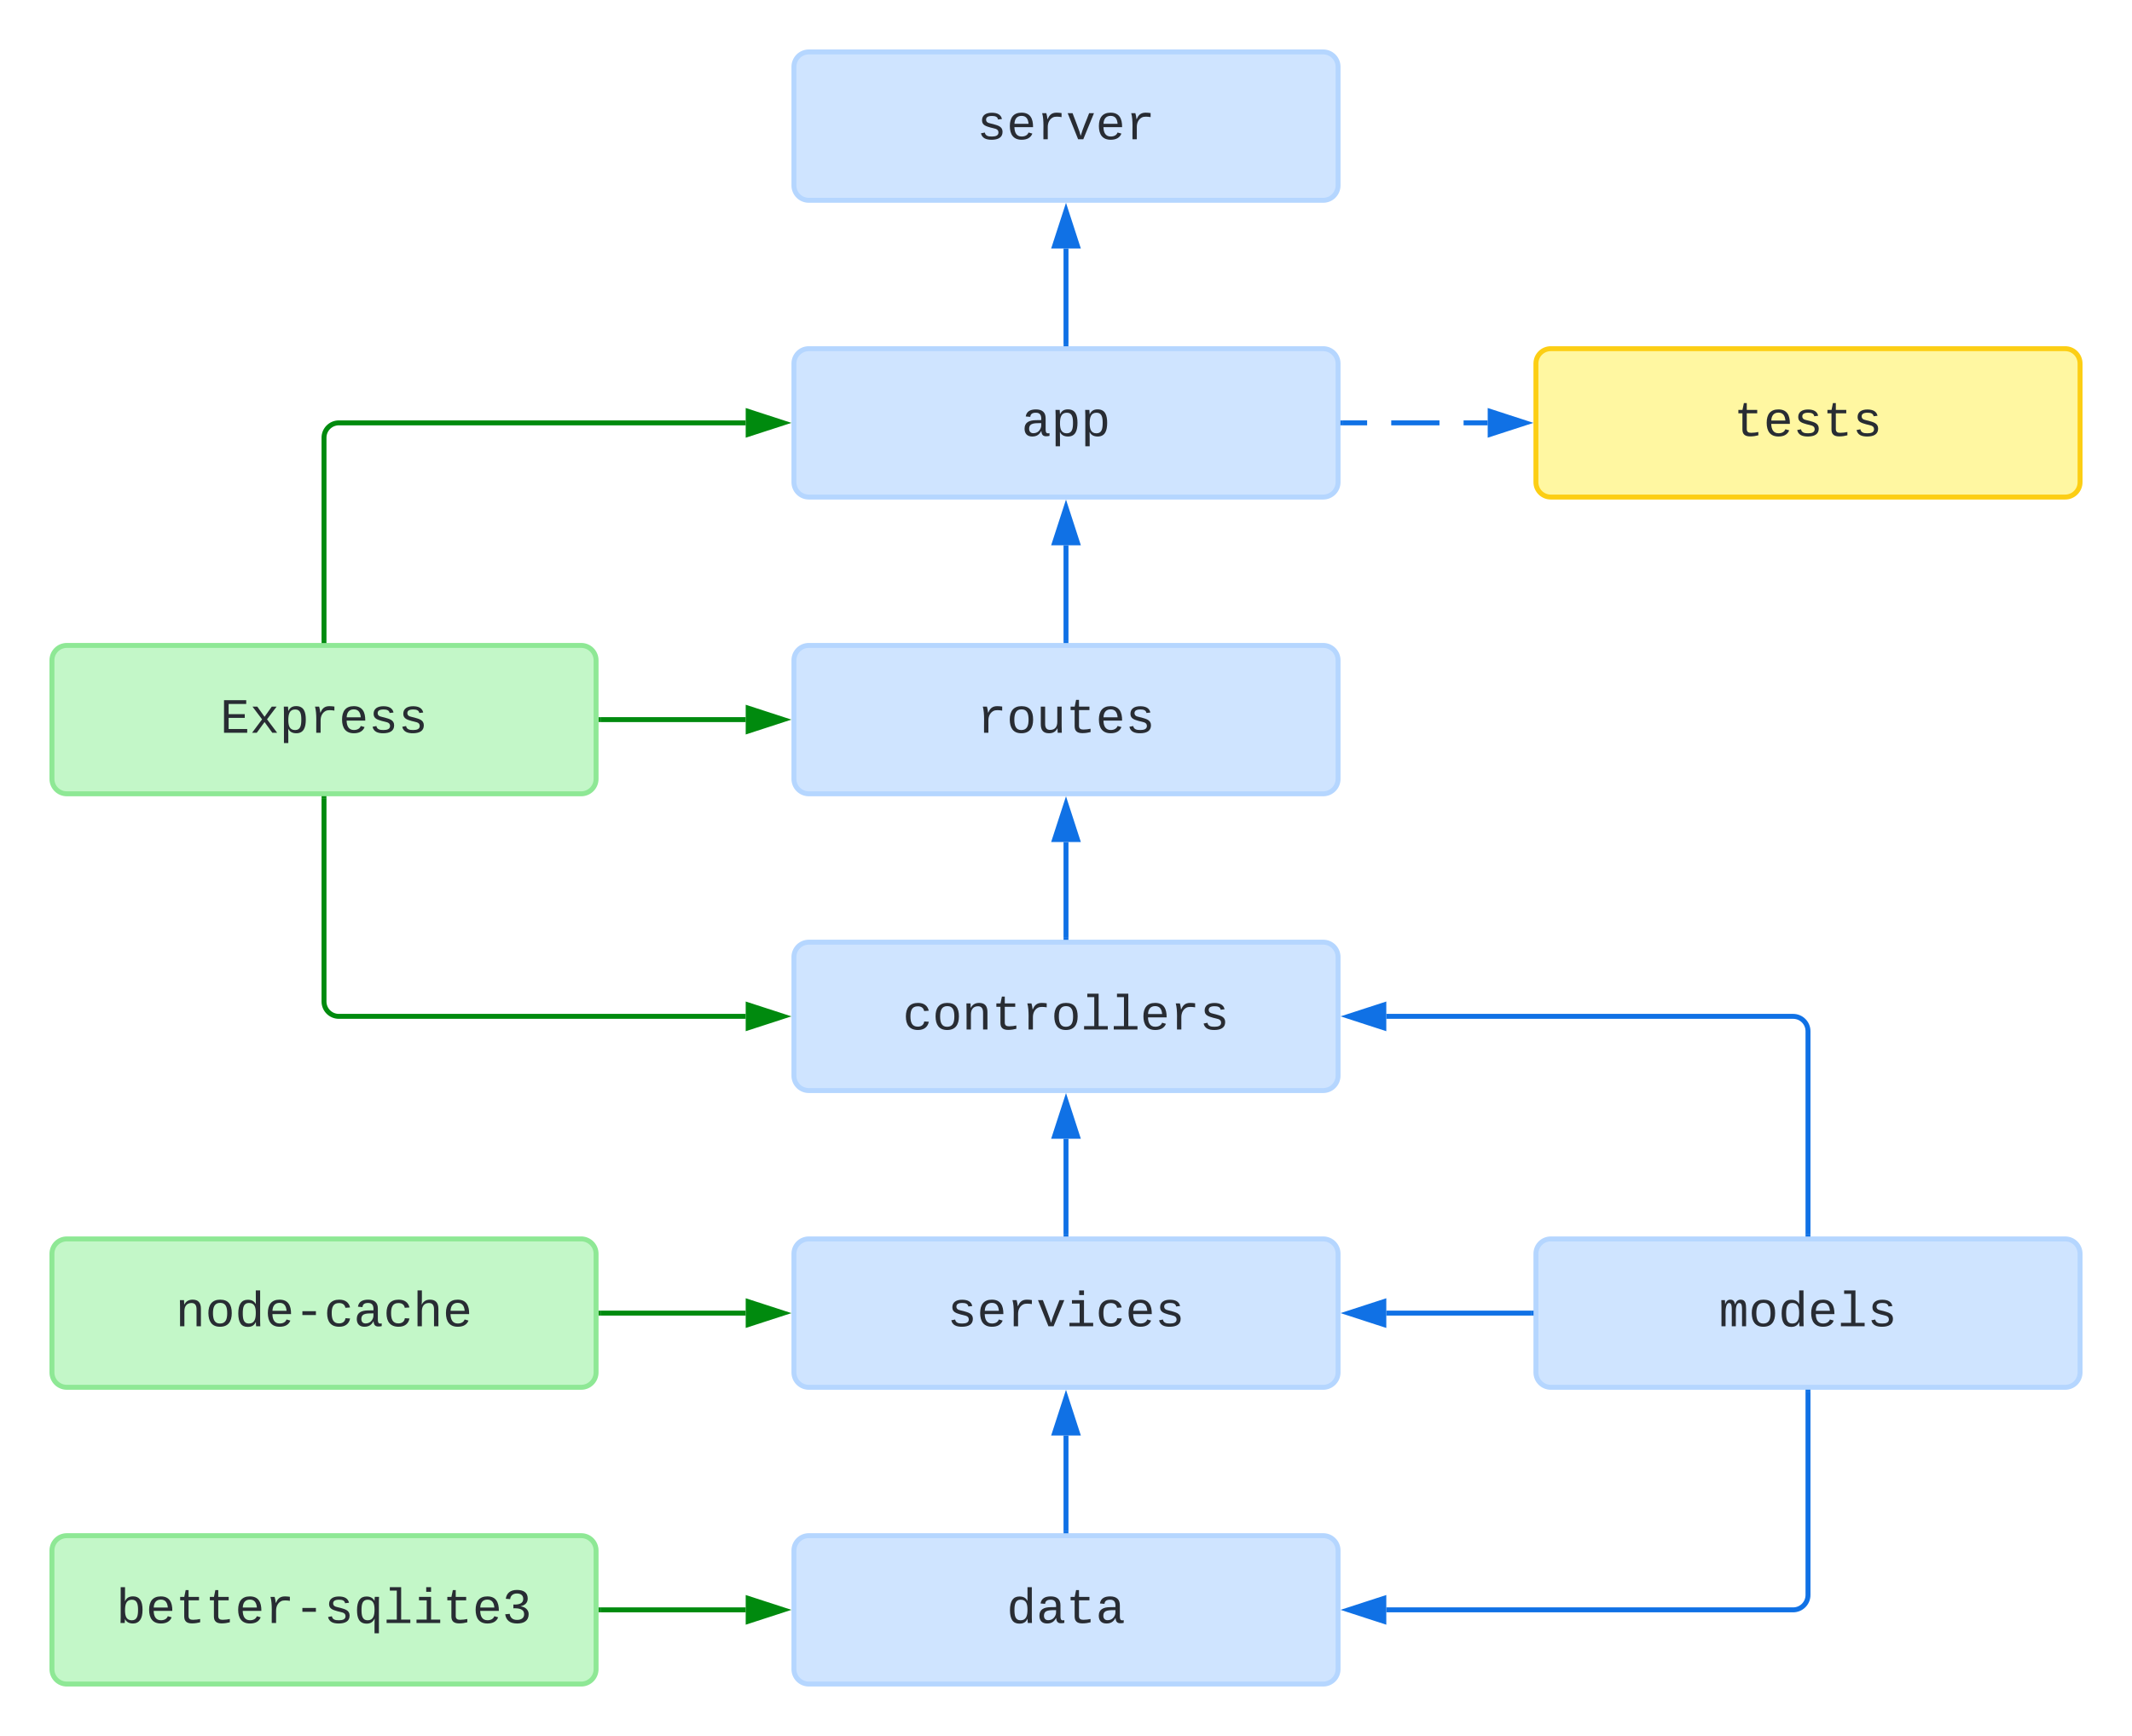
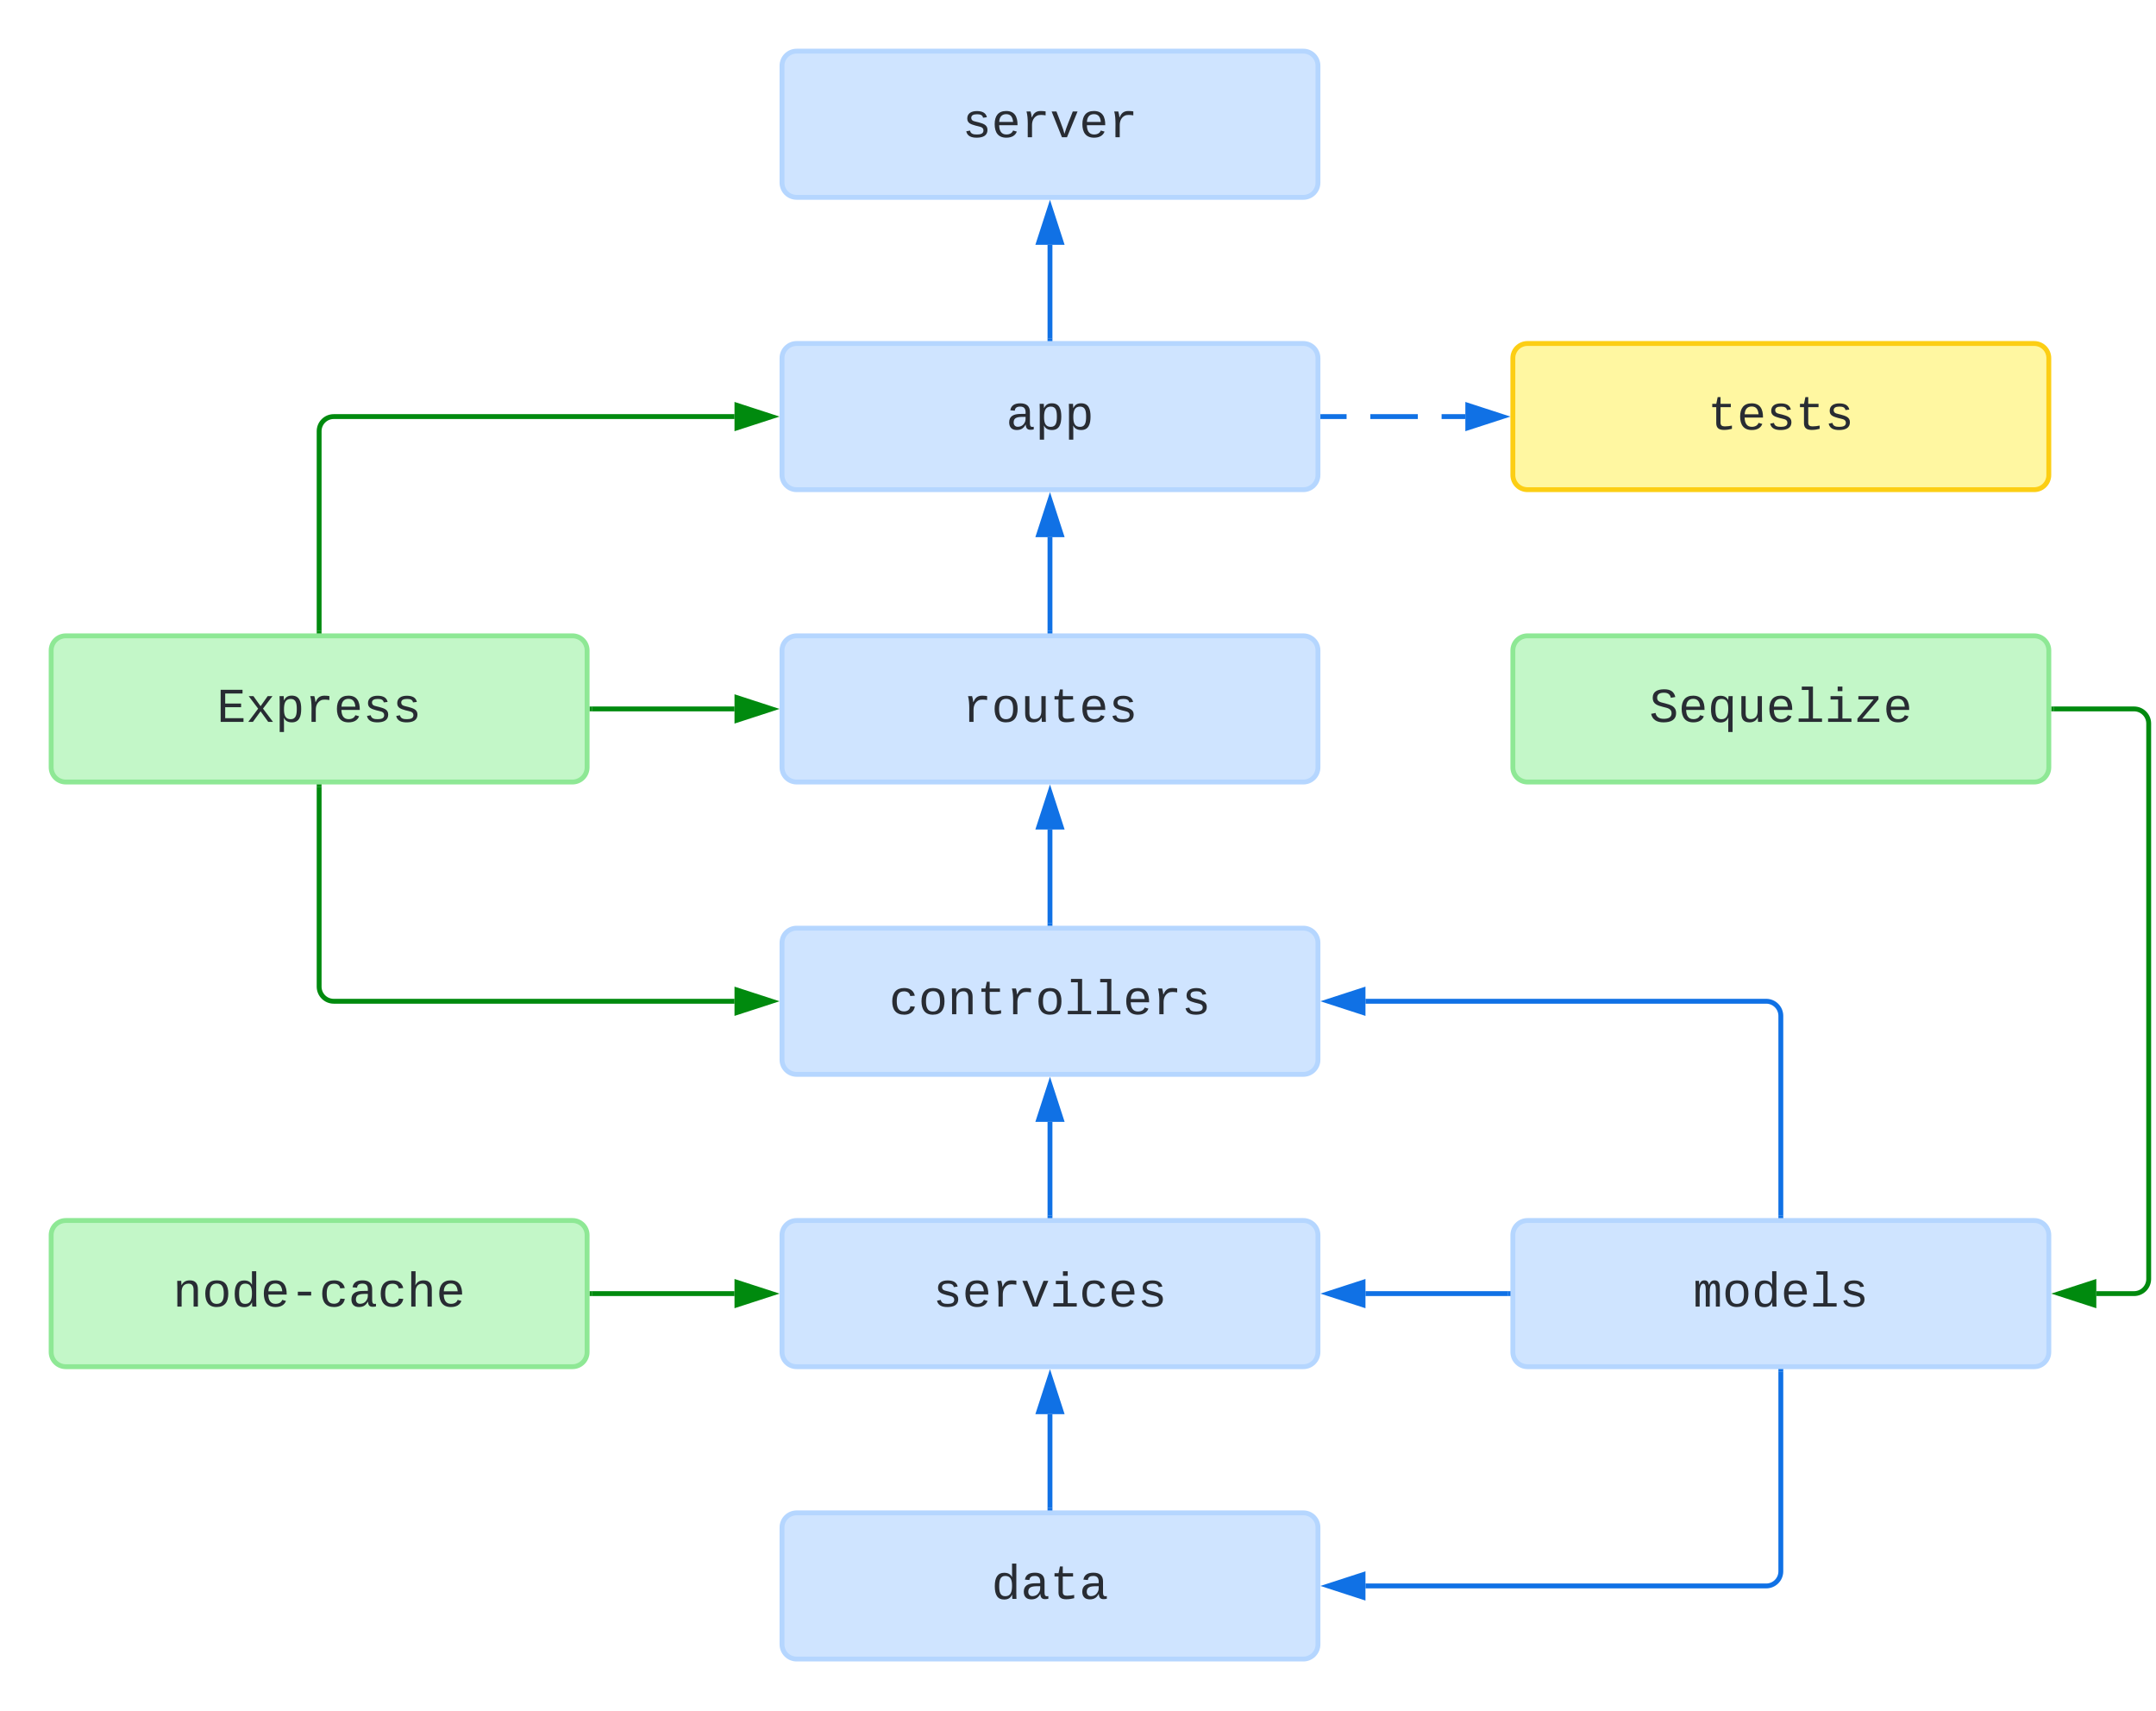
- <svg xmlns="http://www.w3.org/2000/svg" xmlns:ns1="lucid" xmlns:xlink="http://www.w3.org/1999/xlink" width="862" height="702">
+ <svg xmlns="http://www.w3.org/2000/svg" xmlns:ns1="lucid" xmlns:xlink="http://www.w3.org/1999/xlink" width="885" height="702">
  <g transform="translate(261 221)" ns1:page-tab-id="0_0">
    <path d="M60 46a6 6 0 0 1 6-6h208a6 6 0 0 1 6 6v48a6 6 0 0 1-6 6H66a6 6 0 0 1-6-6z" stroke="#b5d6ff" stroke-width="2" fill="#cfe4ff" />
    <use xlink:href="#a" transform="matrix(1,0,0,1,68,48) translate(65.99414 27.32227)" />
    <path d="M360 286a6 6 0 0 1 6-6h208a6 6 0 0 1 6 6v48a6 6 0 0 1-6 6H366a6 6 0 0 1-6-6z" stroke="#b5d6ff" stroke-width="2" fill="#cfe4ff" />
    <use xlink:href="#b" transform="matrix(1,0,0,1,368,288) translate(65.99414 27.32227)" />
    <path d="M60-194a6 6 0 0 1 6-6h208a6 6 0 0 1 6 6v48a6 6 0 0 1-6 6H66a6 6 0 0 1-6-6z" stroke="#b5d6ff" stroke-width="2" fill="#cfe4ff" />
    <use xlink:href="#c" transform="matrix(1,0,0,1,68,-192) translate(65.99414 27.32227)" />
    <path d="M60 166a6 6 0 0 1 6-6h208a6 6 0 0 1 6 6v48a6 6 0 0 1-6 6H66a6 6 0 0 1-6-6z" stroke="#b5d6ff" stroke-width="2" fill="#cfe4ff" />
    <use xlink:href="#d" transform="matrix(1,0,0,1,68,168) translate(35.98926 27.32227)" />
    <path d="M60-74a6 6 0 0 1 6-6h208a6 6 0 0 1 6 6v48a6 6 0 0 1-6 6H66a6 6 0 0 1-6-6z" stroke="#b5d6ff" stroke-width="2" fill="#cfe4ff" />
    <use xlink:href="#e" transform="matrix(1,0,0,1,68,-72) translate(83.99707 27.32227)" />
    <path d="M170-82v-38.5" stroke="#1071e5" stroke-width="2" fill="none" />
    <path d="M170.97-81h-1.94v-1.03h1.94z" stroke="#1071e5" stroke-width=".05" fill="#1071e5" />
    <path d="M170-135.76l4.63 14.26h-9.26z" stroke="#1071e5" stroke-width="2" fill="#1071e5" />
    <path d="M170 38V-.5" stroke="#1071e5" stroke-width="2" fill="none" />
    <path d="M170.97 39h-1.94v-1.03h1.94z" stroke="#1071e5" stroke-width=".05" fill="#1071e5" />
    <path d="M170-15.76l4.63 14.26h-9.26z" stroke="#1071e5" stroke-width="2" fill="#1071e5" />
-     <path d="M-18 430h58.5" stroke="#008a0e" stroke-width="2" fill="none" />
-     <path d="M-17.97 430.98H-19v-1.96h1.03z" stroke="#008a0e" stroke-width=".05" fill="#008a0e" />
-     <path d="M55.76 430l-14.26 4.63v-9.26z" stroke="#008a0e" stroke-width="2" fill="#008a0e" />
+     <path d="M582 70h33a6 6 0 0 1 6 6v228a6 6 0 0 1-6 6h-15.5" stroke="#008a0e" stroke-width="2" fill="none" />
+     <path d="M582.03 70.97H581v-1.94h1.03z" stroke="#008a0e" stroke-width=".05" fill="#008a0e" />
+     <path d="M584.24 310l14.26-4.63v9.26z" stroke="#008a0e" stroke-width="2" fill="#008a0e" />
    <path d="M470 342v82a6 6 0 0 1-6 6H299.5" stroke="#1071e5" stroke-width="2" fill="none" />
    <path d="M470.98 342.03h-1.96V341h1.96z" stroke="#1071e5" stroke-width=".05" fill="#1071e5" />
    <path d="M284.24 430l14.26-4.63v9.26z" stroke="#1071e5" stroke-width="2" fill="#1071e5" />
-     <path d="M-240 406a6 6 0 0 1 6-6h208a6 6 0 0 1 6 6v48a6 6 0 0 1-6 6h-208a6 6 0 0 1-6-6z" stroke="#8ee895" stroke-width="2" fill="#c3f7c8" />
-     <use xlink:href="#f" transform="matrix(1,0,0,1,-232,408) translate(17.98633 27.32227)" />
+     <path d="M360 46a6 6 0 0 1 6-6h208a6 6 0 0 1 6 6v48a6 6 0 0 1-6 6H366a6 6 0 0 1-6-6z" stroke="#8ee895" stroke-width="2" fill="#c3f7c8" />
+     <use xlink:href="#f" transform="matrix(1,0,0,1,368,48) translate(47.99121 27.32227)" />
    <path d="M-18 70h58.5" stroke="#008a0e" stroke-width="2" fill="none" />
    <path d="M-17.97 70.97H-19v-1.94h1.03z" stroke="#008a0e" stroke-width=".05" fill="#008a0e" />
    <path d="M55.76 70L41.5 74.64v-9.28z" stroke="#008a0e" stroke-width="2" fill="#008a0e" />
    <path d="M-240 46a6 6 0 0 1 6-6h208a6 6 0 0 1 6 6v48a6 6 0 0 1-6 6h-208a6 6 0 0 1-6-6z" stroke="#8ee895" stroke-width="2" fill="#c3f7c8" />
    <use xlink:href="#g" transform="matrix(1,0,0,1,-232,48) translate(59.99316 27.32227)" />
    <path d="M170 158v-38.5" stroke="#1071e5" stroke-width="2" fill="none" />
    <path d="M170.97 159h-1.94v-1.03h1.94z" stroke="#1071e5" stroke-width=".05" fill="#1071e5" />
    <path d="M170 104.24l4.63 14.26h-9.26z" stroke="#1071e5" stroke-width="2" fill="#1071e5" />
    <path d="M60 406a6 6 0 0 1 6-6h208a6 6 0 0 1 6 6v48a6 6 0 0 1-6 6H66a6 6 0 0 1-6-6z" stroke="#b5d6ff" stroke-width="2" fill="#cfe4ff" />
    <use xlink:href="#h" transform="matrix(1,0,0,1,68,408) translate(77.99609 27.32227)" />
    <path d="M170 398v-38.5" stroke="#1071e5" stroke-width="2" fill="none" />
    <path d="M170.97 399h-1.94v-1.03h1.94z" stroke="#1071e5" stroke-width=".05" fill="#1071e5" />
    <path d="M170 344.24l4.63 14.26h-9.26z" stroke="#1071e5" stroke-width="2" fill="#1071e5" />
    <path d="M470 278v-82a6 6 0 0 0-6-6H299.5" stroke="#1071e5" stroke-width="2" fill="none" />
    <path d="M470.98 279h-1.96v-1.03h1.96z" stroke="#1071e5" stroke-width=".05" fill="#1071e5" />
    <path d="M284.24 190l14.26-4.63v9.26z" stroke="#1071e5" stroke-width="2" fill="#1071e5" />
    <path d="M360-74a6 6 0 0 1 6-6h208a6 6 0 0 1 6 6v48a6 6 0 0 1-6 6H366a6 6 0 0 1-6-6z" stroke="#fcce14" stroke-width="2" fill="#fff7a1" />
    <use xlink:href="#i" transform="matrix(1,0,0,1,368,-72) translate(71.99512 27.32227)" />
    <path d="M282-50h9.75m9.75 0H321m9.75 0h9.75" stroke="#1071e5" stroke-width="2" fill="none" />
    <path d="M282.03-49.02H281v-1.95h1.03z" stroke="#1071e5" stroke-width=".05" fill="#1071e5" />
    <path d="M355.76-50l-14.26 4.63v-9.27z" stroke="#1071e5" stroke-width="2" fill="#1071e5" />
    <path d="M-130 102v82a6 6 0 0 0 6 6H40.5" stroke="#008a0e" stroke-width="2" fill="none" />
    <path d="M-129.03 102.03h-1.94V101h1.94z" stroke="#008a0e" stroke-width=".05" fill="#008a0e" />
    <path d="M55.76 190l-14.26 4.63v-9.26z" stroke="#008a0e" stroke-width="2" fill="#008a0e" />
    <path d="M-130 38v-82a6 6 0 0 1 6-6H40.5" stroke="#008a0e" stroke-width="2" fill="none" />
    <path d="M-129.03 39h-1.94v-1.03h1.94z" stroke="#008a0e" stroke-width=".05" fill="#008a0e" />
    <path d="M55.76-50L41.5-45.37v-9.27z" stroke="#008a0e" stroke-width="2" fill="#008a0e" />
    <path d="M60 286a6 6 0 0 1 6-6h208a6 6 0 0 1 6 6v48a6 6 0 0 1-6 6H66a6 6 0 0 1-6-6z" stroke="#b5d6ff" stroke-width="2" fill="#cfe4ff" />
    <use xlink:href="#j" transform="matrix(1,0,0,1,68,288) translate(53.99219 27.32227)" />
    <path d="M170 278v-38.5" stroke="#1071e5" stroke-width="2" fill="none" />
    <path d="M170.97 279h-1.94v-1.03h1.94z" stroke="#1071e5" stroke-width=".05" fill="#1071e5" />
    <path d="M170 224.24l4.63 14.26h-9.26z" stroke="#1071e5" stroke-width="2" fill="#1071e5" />
    <path d="M358 310h-58.5" stroke="#1071e5" stroke-width="2" fill="none" />
    <path d="M359 310.98h-1.03v-1.96H359z" stroke="#1071e5" stroke-width=".05" fill="#1071e5" />
    <path d="M284.24 310l14.26-4.63v9.26z" stroke="#1071e5" stroke-width="2" fill="#1071e5" />
    <path d="M-18 310h58.5" stroke="#008a0e" stroke-width="2" fill="none" />
    <path d="M-17.97 310.98H-19v-1.96h1.03z" stroke="#008a0e" stroke-width=".05" fill="#008a0e" />
    <path d="M55.76 310l-14.26 4.63v-9.26z" stroke="#008a0e" stroke-width="2" fill="#008a0e" />
    <path d="M-240 286a6 6 0 0 1 6-6h208a6 6 0 0 1 6 6v48a6 6 0 0 1-6 6h-208a6 6 0 0 1-6-6z" stroke="#8ee895" stroke-width="2" fill="#c3f7c8" />
    <use xlink:href="#k" transform="matrix(1,0,0,1,-232,288) translate(41.99023 27.32227)" />
    <defs>
      <path fill="#282c33" d="M839-1102c70 0 148 7 206 17v167c-112-18-268-36-363 15-129 69-208 203-208 395V0H294c-10-367 32-789-52-1082h171c21 75 41 161 48 250h5c67-152 152-270 373-270" id="l" />
      <path fill="#282c33" d="M615-1102c343 0 484 203 482 560-1 347-147 562-488 562-336 0-475-219-479-562-4-349 156-560 485-560zm-8 989c240 0 301-180 301-429 0-245-55-427-290-427-236 0-299 181-299 427 0 243 61 429 288 429" id="m" />
      <path fill="#282c33" d="M528 20c-247 0-343-132-343-381v-721h180v686c-4 177 45 284 224 277 194-8 279-136 279-336v-627h181c3 360-6 732 6 1082H885c-4-54-7-126-8-185h-3C809-64 714 20 528 20" id="n" />
      <path fill="#282c33" d="M682 16c-209 0-323-80-324-285v-671H190v-142h170l58-282h120v282h432v142H538v652c2 114 60 155 182 155 106 0 209-16 297-34v137C921-4 806 16 682 16" id="o" />
      <path fill="#282c33" d="M617-1102c355 0 481 238 477 599H322c5 222 84 388 301 388 144 0 244-59 284-166l158 45C1002-72 854 20 623 20c-342 0-490-220-490-568 0-346 151-554 484-554zm291 461c-18-192-90-328-289-328-194 0-287 128-295 328h584" id="p" />
      <path fill="#282c33" d="M873-819c-18-114-119-146-250-146-163 0-245 50-245 151 0 151 170 148 294 185 182 54 388 94 388 320 0 240-189 325-439 329-245 4-410-69-454-268l159-31c24 133 136 168 295 165 144-2 270-31 270-171 0-164-195-160-331-202-167-52-350-87-350-299 0-218 173-315 413-313 220 2 373 77 412 260" id="q" />
      <g id="a">
        <use transform="matrix(0.009765625,0,0,0.009765625,0,0)" xlink:href="#l" />
        <use transform="matrix(0.009765625,0,0,0.009765625,12.00195,0)" xlink:href="#m" />
        <use transform="matrix(0.009765625,0,0,0.009765625,24.00391,0)" xlink:href="#n" />
        <use transform="matrix(0.009765625,0,0,0.009765625,36.00586,0)" xlink:href="#o" />
        <use transform="matrix(0.009765625,0,0,0.009765625,48.00781,0)" xlink:href="#p" />
        <use transform="matrix(0.009765625,0,0,0.009765625,60.00977,0)" xlink:href="#q" />
      </g>
      <path fill="#282c33" d="M904-1102c199 0 220 177 220 381V0H956v-686c-3-114 0-215-60-264-70-33-125-4-158 71-26 56-39 140-39 252V0H531v-686c-3-114-1-215-61-264-78-41-136 24-157 84-24 69-39 159-39 259V0H105c-3-360 6-732-6-1082h149c6 50 3 123 8 175 36-100 83-195 216-195 135 0 166 79 196 196 42-105 93-196 236-196" id="r" />
      <path fill="#282c33" d="M865-914c-3-187-2-380-2-570h180v1261c0 76 1 155 6 223H877c-8-49-9-116-10-174h-5C801-44 708 26 530 26c-135 0-234-46-297-139s-95-232-95-419c0-377 131-566 392-566 176 0 271 63 335 184zm-286-51c-222 0-255 197-255 427 0 229 31 425 253 425 237 0 286-195 286-441 0-238-52-411-284-411" id="s" />
      <path fill="#282c33" d="M736-142h380V0H134v-142h422v-1200H267v-142h469v1342" id="t" />
      <g id="b">
        <use transform="matrix(0.009765625,0,0,0.009765625,0,0)" xlink:href="#r" />
        <use transform="matrix(0.009765625,0,0,0.009765625,12.00195,0)" xlink:href="#m" />
        <use transform="matrix(0.009765625,0,0,0.009765625,24.00391,0)" xlink:href="#s" />
        <use transform="matrix(0.009765625,0,0,0.009765625,36.00586,0)" xlink:href="#p" />
        <use transform="matrix(0.009765625,0,0,0.009765625,48.00781,0)" xlink:href="#t" />
        <use transform="matrix(0.009765625,0,0,0.009765625,60.00977,0)" xlink:href="#q" />
      </g>
      <path fill="#282c33" d="M715 0H502L69-1082h202c94 253 197 500 285 758 19 57 36 126 52 183 96-335 234-626 350-941h201" id="u" />
      <g id="c">
        <use transform="matrix(0.009765625,0,0,0.009765625,0,0)" xlink:href="#q" />
        <use transform="matrix(0.009765625,0,0,0.009765625,12.00195,0)" xlink:href="#p" />
        <use transform="matrix(0.009765625,0,0,0.009765625,24.00391,0)" xlink:href="#l" />
        <use transform="matrix(0.009765625,0,0,0.009765625,36.00586,0)" xlink:href="#u" />
        <use transform="matrix(0.009765625,0,0,0.009765625,48.00781,0)" xlink:href="#p" />
        <use transform="matrix(0.009765625,0,0,0.009765625,60.00977,0)" xlink:href="#l" />
      </g>
      <path fill="#282c33" d="M631 20c-350 0-501-215-501-562 0-355 162-560 502-560 250 0 399 118 446 323l-192 14c-23-124-109-196-262-196-242 0-305 171-305 415 1 245 61 427 304 427 151 0 248-77 267-215l190 12C1039-107 883 20 631 20" id="v" />
      <path fill="#282c33" d="M706-1102c241 0 344 136 343 381V0H868v-695c1-168-57-273-220-268-190 6-283 138-283 336V0H185c-3-360 6-732-6-1082h170c4 54 7 126 8 185h3c63-121 164-204 346-205" id="w" />
      <g id="d">
        <use transform="matrix(0.009765625,0,0,0.009765625,0,0)" xlink:href="#v" />
        <use transform="matrix(0.009765625,0,0,0.009765625,12.00195,0)" xlink:href="#m" />
        <use transform="matrix(0.009765625,0,0,0.009765625,24.00391,0)" xlink:href="#w" />
        <use transform="matrix(0.009765625,0,0,0.009765625,36.00586,0)" xlink:href="#o" />
        <use transform="matrix(0.009765625,0,0,0.009765625,48.00781,0)" xlink:href="#l" />
        <use transform="matrix(0.009765625,0,0,0.009765625,60.00977,0)" xlink:href="#m" />
        <use transform="matrix(0.009765625,0,0,0.009765625,72.01172,0)" xlink:href="#t" />
        <use transform="matrix(0.009765625,0,0,0.009765625,84.01367,0)" xlink:href="#t" />
        <use transform="matrix(0.009765625,0,0,0.009765625,96.01562,0)" xlink:href="#p" />
        <use transform="matrix(0.009765625,0,0,0.009765625,108.0176,0)" xlink:href="#l" />
        <use transform="matrix(0.009765625,0,0,0.009765625,120.0195,0)" xlink:href="#q" />
      </g>
      <path fill="#282c33" d="M1000-272c3 95 12 159 101 161 21 0 41-3 59-7V-6c-44 10-86 16-139 16-141 2-191-84-197-217h-6C748-76 648 20 446 20c-207 0-318-120-318-322 0-266 194-348 454-354l236-4c12-191-40-305-222-305-140 0-220 47-232 172l-188-17c33-204 181-292 423-292 255 0 401 118 401 364v466zm-683-27c0 109 63 184 175 182 166-3 259-96 306-217 24-65 20-120 20-200-232 7-501-28-501 235" id="x" />
      <path fill="#282c33" d="M698-1104c312 3 392 244 392 558 0 315-82 566-392 566-169 0-277-65-331-184h-5c8 188 2 394 4 589H185V-858c0-76-1-156-6-224h175c6 52 9 120 10 178h4c58-122 150-202 330-200zm-49 991c225 0 255-203 255-433 0-225-32-419-253-419-236 0-285 192-285 441 0 237 53 411 283 411" id="y" />
      <g id="e">
        <use transform="matrix(0.009765625,0,0,0.009765625,0,0)" xlink:href="#x" />
        <use transform="matrix(0.009765625,0,0,0.009765625,12.00195,0)" xlink:href="#y" />
        <use transform="matrix(0.009765625,0,0,0.009765625,24.00391,0)" xlink:href="#y" />
      </g>
-       <path fill="#282c33" d="M365-904c58-129 161-200 334-200 130 0 228 46 293 138s98 233 98 420c0 189-34 331-102 425S824 20 698 20c-170 0-275-64-336-184 0 55-3 116-9 164H179c5-68 6-147 6-223v-1261h180c-2 193 4 394-4 580h4zm283 791c221 0 256-197 256-427 0-229-34-425-254-425-236 0-285 195-285 441 0 237 53 411 283 411" id="z" />
-       <path fill="#282c33" d="M334-464v-160h560v160H334" id="A" />
-       <path fill="#282c33" d="M530 26c-303-6-392-228-392-558 0-187 33-329 98-424s162-142 293-142c178 0 273 69 334 184 1-56 3-122 12-169h175c-6 88-6 180-6 282V425H863c1-202-4-411 4-607h-2C805-59 713 29 530 26zm47-139c234 0 286-193 286-441 0-238-55-411-284-411-223 0-255 198-255 427 0 227 33 425 253 425" id="B" />
-       <path fill="#282c33" d="M745-142h380V0H143v-142h422v-798H246v-142h499v940zM545-1292v-192h200v192H545" id="C" />
-       <path fill="#282c33" d="M1060-1016c0 191-128 285-295 323v4c154 18 262 91 313 209 14 35 21 72 21 110 0 277-194 390-478 390-292 0-457-129-493-382l186-17c24 161 121 250 307 250 172 1 298-80 291-247-8-208-220-239-446-233v-156c217 9 409-34 409-232 0-152-102-225-264-225-159 0-264 88-278 233l-181-14c33-239 196-367 461-367 264 0 447 102 447 354" id="D" />
+       <path fill="#282c33" d="M614-1226c-167 1-283 53-283 213 0 183 186 193 334 234 230 63 463 120 463 409 0 286-219 387-518 390C309 23 131-98 79-338l185-37c34 165 149 248 351 246 184-2 324-58 324-238 0-203-207-221-372-266-210-57-422-111-422-377 0-267 201-356 470-360 279-5 430 101 480 324l-188 33c-28-141-121-215-293-213" id="z" />
+       <path fill="#282c33" d="M530 26c-303-6-392-228-392-558 0-187 33-329 98-424s162-142 293-142c178 0 273 69 334 184 1-56 3-122 12-169h175c-6 88-6 180-6 282V425H863c1-202-4-411 4-607h-2C805-59 713 29 530 26zm47-139c234 0 286-193 286-441 0-238-55-411-284-411-223 0-255 198-255 427 0 227 33 425 253 425" id="A" />
+       <path fill="#282c33" d="M745-142h380V0H143v-142h422v-798H246v-142h499v940zM545-1292v-192h200v192H545" id="B" />
+       <path fill="#282c33" d="M147 0v-137l681-806H187v-139h844v137L349-139h719V0H147" id="C" />
      <g id="f">
        <use transform="matrix(0.009765625,0,0,0.009765625,0,0)" xlink:href="#z" />
        <use transform="matrix(0.009765625,0,0,0.009765625,12.00195,0)" xlink:href="#p" />
-         <use transform="matrix(0.009765625,0,0,0.009765625,24.00391,0)" xlink:href="#o" />
-         <use transform="matrix(0.009765625,0,0,0.009765625,36.00586,0)" xlink:href="#o" />
+         <use transform="matrix(0.009765625,0,0,0.009765625,24.00391,0)" xlink:href="#A" />
+         <use transform="matrix(0.009765625,0,0,0.009765625,36.00586,0)" xlink:href="#n" />
        <use transform="matrix(0.009765625,0,0,0.009765625,48.00781,0)" xlink:href="#p" />
-         <use transform="matrix(0.009765625,0,0,0.009765625,60.00977,0)" xlink:href="#l" />
-         <use transform="matrix(0.009765625,0,0,0.009765625,72.01172,0)" xlink:href="#A" />
-         <use transform="matrix(0.009765625,0,0,0.009765625,84.01367,0)" xlink:href="#q" />
-         <use transform="matrix(0.009765625,0,0,0.009765625,96.01562,0)" xlink:href="#B" />
-         <use transform="matrix(0.009765625,0,0,0.009765625,108.0176,0)" xlink:href="#t" />
-         <use transform="matrix(0.009765625,0,0,0.009765625,120.0195,0)" xlink:href="#C" />
-         <use transform="matrix(0.009765625,0,0,0.009765625,132.0215,0)" xlink:href="#o" />
-         <use transform="matrix(0.009765625,0,0,0.009765625,144.0234,0)" xlink:href="#p" />
-         <use transform="matrix(0.009765625,0,0,0.009765625,156.0254,0)" xlink:href="#D" />
+         <use transform="matrix(0.009765625,0,0,0.009765625,60.00977,0)" xlink:href="#t" />
+         <use transform="matrix(0.009765625,0,0,0.009765625,72.01172,0)" xlink:href="#B" />
+         <use transform="matrix(0.009765625,0,0,0.009765625,84.01367,0)" xlink:href="#C" />
+         <use transform="matrix(0.009765625,0,0,0.009765625,96.01562,0)" xlink:href="#p" />
      </g>
-       <path fill="#282c33" d="M162 0v-1349h919v156H353v422h668v154H353v461h769V0H162" id="E" />
-       <path fill="#282c33" d="M932 0L611-444 288 0H94l415-556-397-526h199l300 421 298-421h201L713-558 1133 0H932" id="F" />
+       <path fill="#282c33" d="M162 0v-1349h919v156H353v422h668v154H353v461h769V0H162" id="D" />
+       <path fill="#282c33" d="M932 0L611-444 288 0H94l415-556-397-526h199l300 421 298-421h201L713-558 1133 0H932" id="E" />
      <g id="g">
-         <use transform="matrix(0.009765625,0,0,0.009765625,0,0)" xlink:href="#E" />
-         <use transform="matrix(0.009765625,0,0,0.009765625,12.00195,0)" xlink:href="#F" />
+         <use transform="matrix(0.009765625,0,0,0.009765625,0,0)" xlink:href="#D" />
+         <use transform="matrix(0.009765625,0,0,0.009765625,12.00195,0)" xlink:href="#E" />
        <use transform="matrix(0.009765625,0,0,0.009765625,24.00391,0)" xlink:href="#y" />
        <use transform="matrix(0.009765625,0,0,0.009765625,36.00586,0)" xlink:href="#l" />
        <use transform="matrix(0.009765625,0,0,0.009765625,48.00781,0)" xlink:href="#p" />
        <use transform="matrix(0.009765625,0,0,0.009765625,60.00977,0)" xlink:href="#q" />
        <use transform="matrix(0.009765625,0,0,0.009765625,72.01172,0)" xlink:href="#q" />
      </g>
      <g id="h">
        <use transform="matrix(0.009765625,0,0,0.009765625,0,0)" xlink:href="#s" />
        <use transform="matrix(0.009765625,0,0,0.009765625,12.00195,0)" xlink:href="#x" />
        <use transform="matrix(0.009765625,0,0,0.009765625,24.00391,0)" xlink:href="#o" />
        <use transform="matrix(0.009765625,0,0,0.009765625,36.00586,0)" xlink:href="#x" />
      </g>
      <g id="i">
        <use transform="matrix(0.009765625,0,0,0.009765625,0,0)" xlink:href="#o" />
        <use transform="matrix(0.009765625,0,0,0.009765625,12.00195,0)" xlink:href="#p" />
        <use transform="matrix(0.009765625,0,0,0.009765625,24.00391,0)" xlink:href="#q" />
        <use transform="matrix(0.009765625,0,0,0.009765625,36.00586,0)" xlink:href="#o" />
        <use transform="matrix(0.009765625,0,0,0.009765625,48.00781,0)" xlink:href="#q" />
      </g>
      <g id="j">
        <use transform="matrix(0.009765625,0,0,0.009765625,0,0)" xlink:href="#q" />
        <use transform="matrix(0.009765625,0,0,0.009765625,12.00195,0)" xlink:href="#p" />
        <use transform="matrix(0.009765625,0,0,0.009765625,24.00391,0)" xlink:href="#l" />
        <use transform="matrix(0.009765625,0,0,0.009765625,36.00586,0)" xlink:href="#u" />
-         <use transform="matrix(0.009765625,0,0,0.009765625,48.00781,0)" xlink:href="#C" />
+         <use transform="matrix(0.009765625,0,0,0.009765625,48.00781,0)" xlink:href="#B" />
        <use transform="matrix(0.009765625,0,0,0.009765625,60.00977,0)" xlink:href="#v" />
        <use transform="matrix(0.009765625,0,0,0.009765625,72.01172,0)" xlink:href="#p" />
        <use transform="matrix(0.009765625,0,0,0.009765625,84.01367,0)" xlink:href="#q" />
      </g>
+       <path fill="#282c33" d="M334-464v-160h560v160H334" id="F" />
      <path fill="#282c33" d="M648-963c-190 6-283 138-283 336V0H185v-1484h181c-2 197 6 404-9 587h3c62-120 159-205 339-205 242 0 351 135 350 381V0H868v-695c1-168-57-273-220-268" id="G" />
      <g id="k">
        <use transform="matrix(0.009765625,0,0,0.009765625,0,0)" xlink:href="#w" />
        <use transform="matrix(0.009765625,0,0,0.009765625,12.00195,0)" xlink:href="#m" />
        <use transform="matrix(0.009765625,0,0,0.009765625,24.00391,0)" xlink:href="#s" />
        <use transform="matrix(0.009765625,0,0,0.009765625,36.00586,0)" xlink:href="#p" />
-         <use transform="matrix(0.009765625,0,0,0.009765625,48.00781,0)" xlink:href="#A" />
+         <use transform="matrix(0.009765625,0,0,0.009765625,48.00781,0)" xlink:href="#F" />
        <use transform="matrix(0.009765625,0,0,0.009765625,60.00977,0)" xlink:href="#v" />
        <use transform="matrix(0.009765625,0,0,0.009765625,72.01172,0)" xlink:href="#x" />
        <use transform="matrix(0.009765625,0,0,0.009765625,84.01367,0)" xlink:href="#v" />
        <use transform="matrix(0.009765625,0,0,0.009765625,96.01562,0)" xlink:href="#G" />
        <use transform="matrix(0.009765625,0,0,0.009765625,108.0176,0)" xlink:href="#p" />
      </g>
    </defs>
  </g>
</svg>
